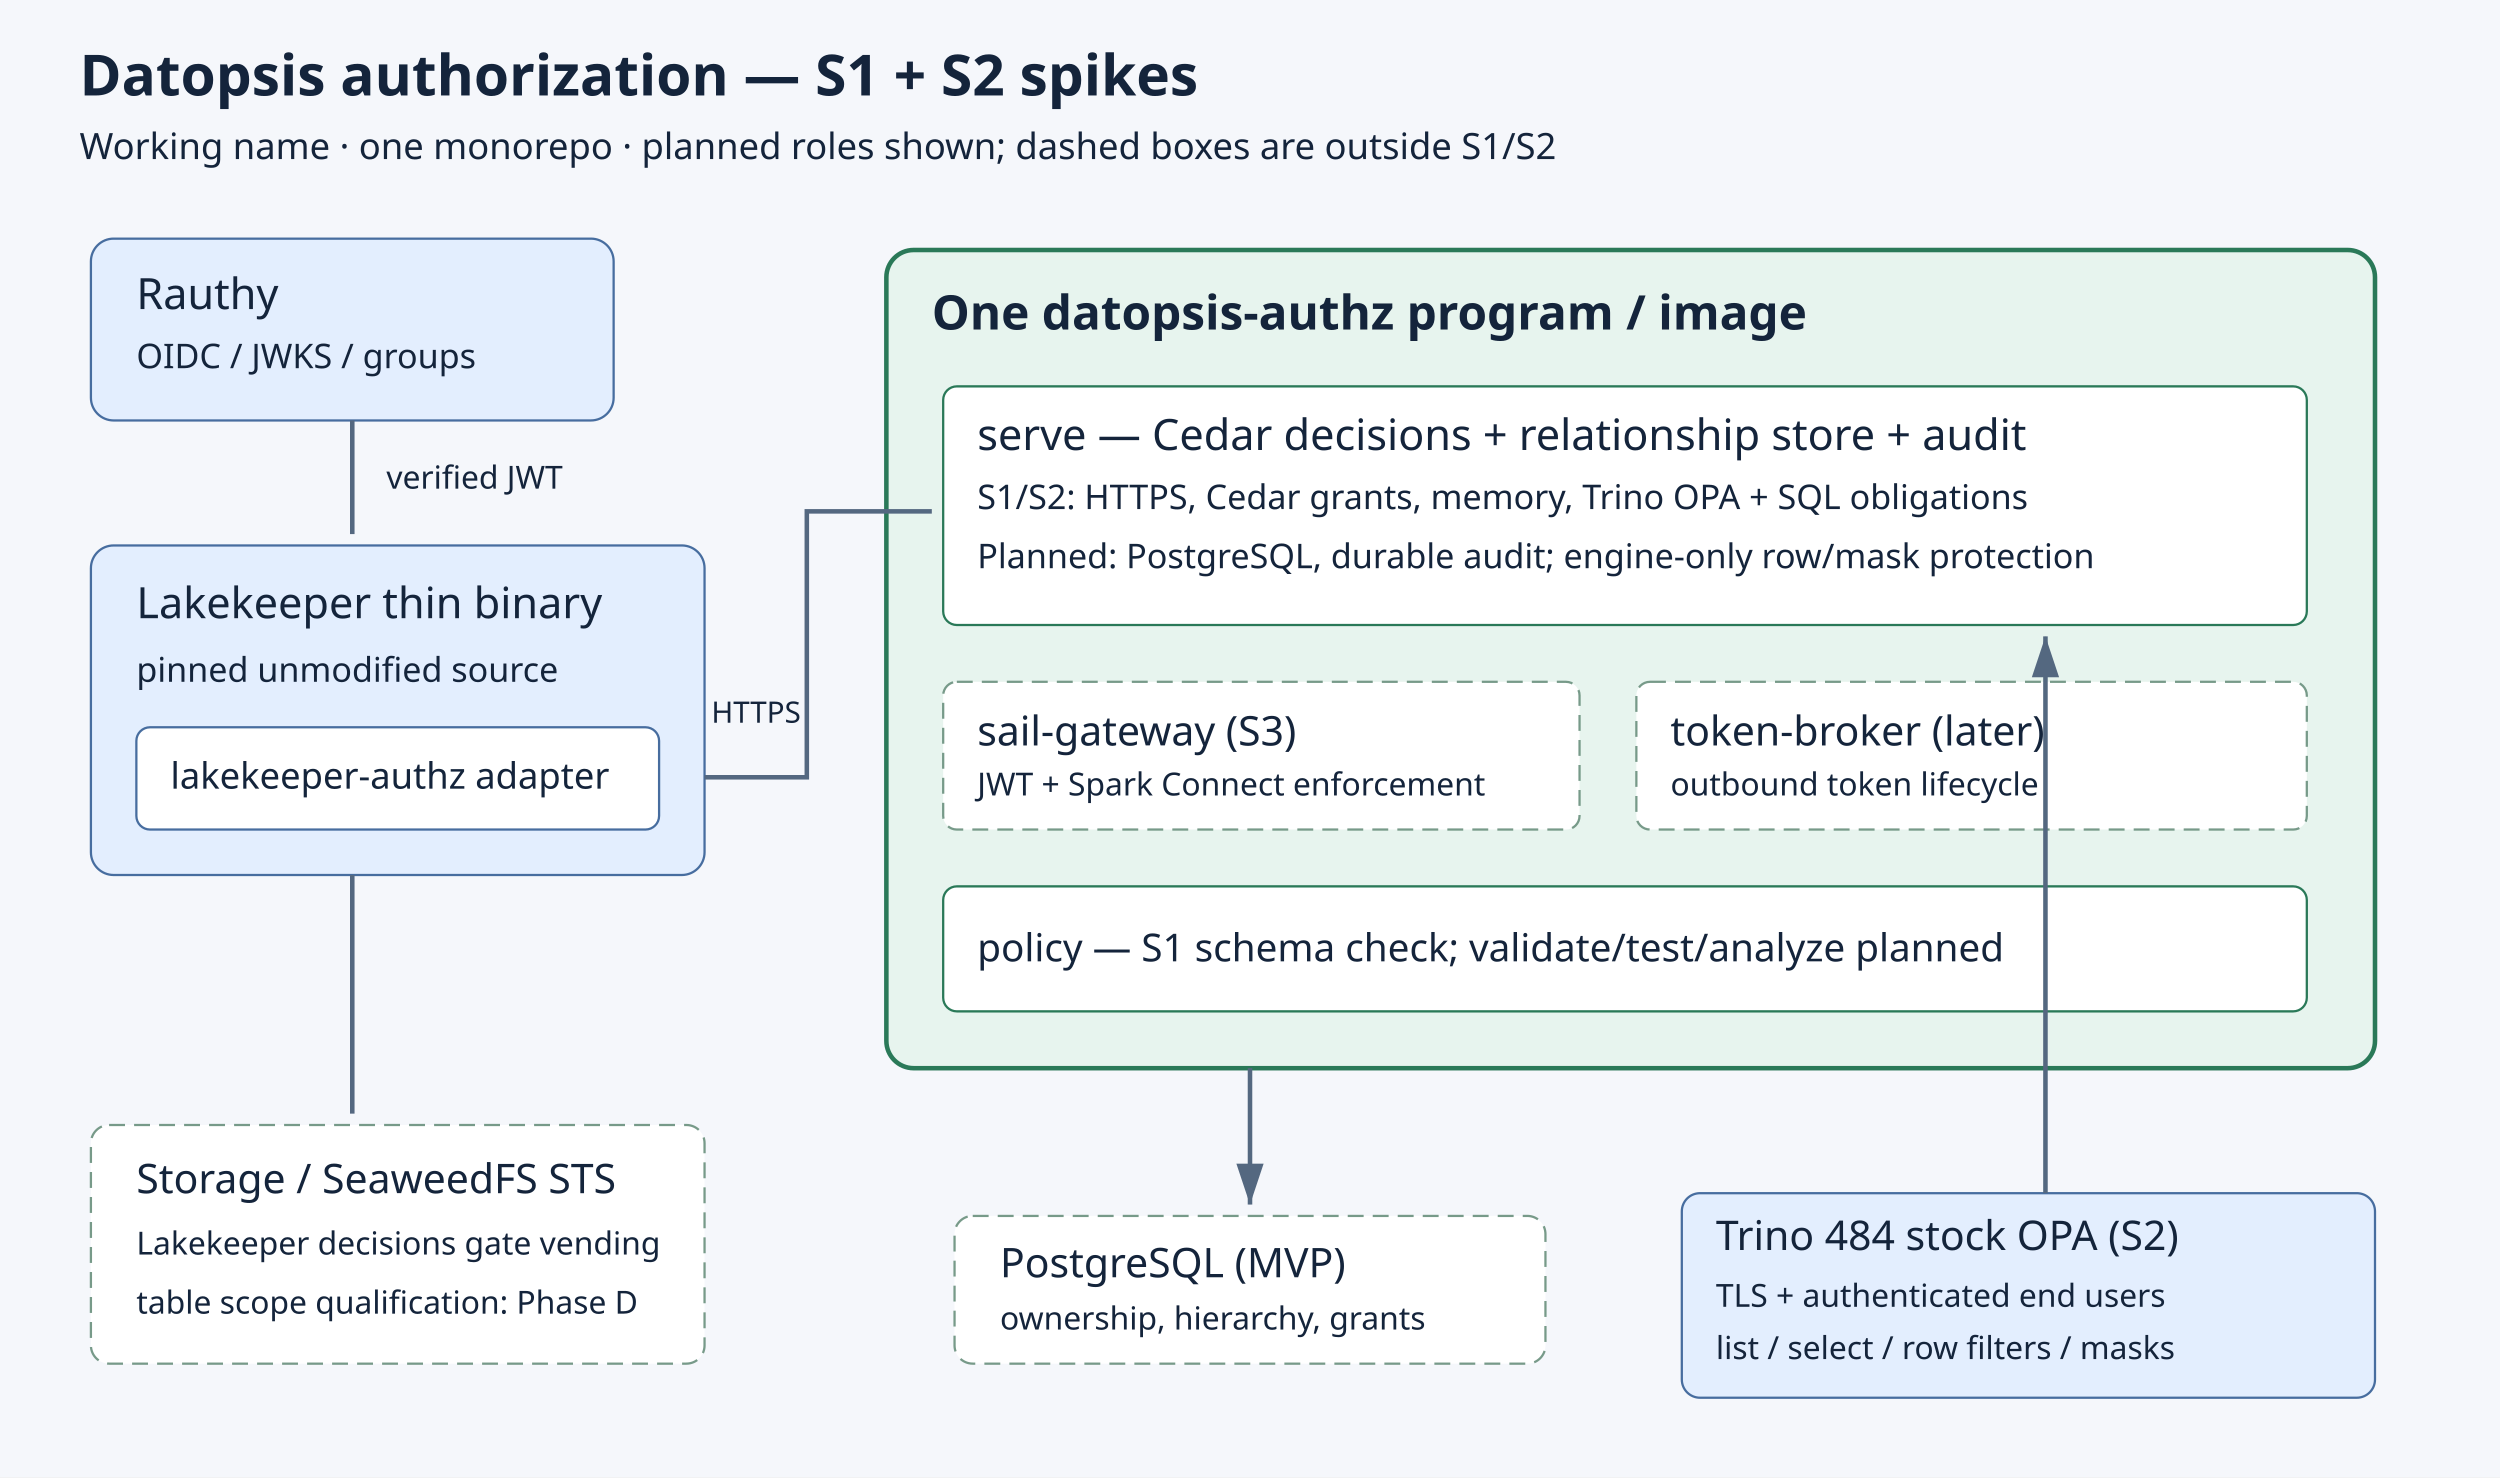
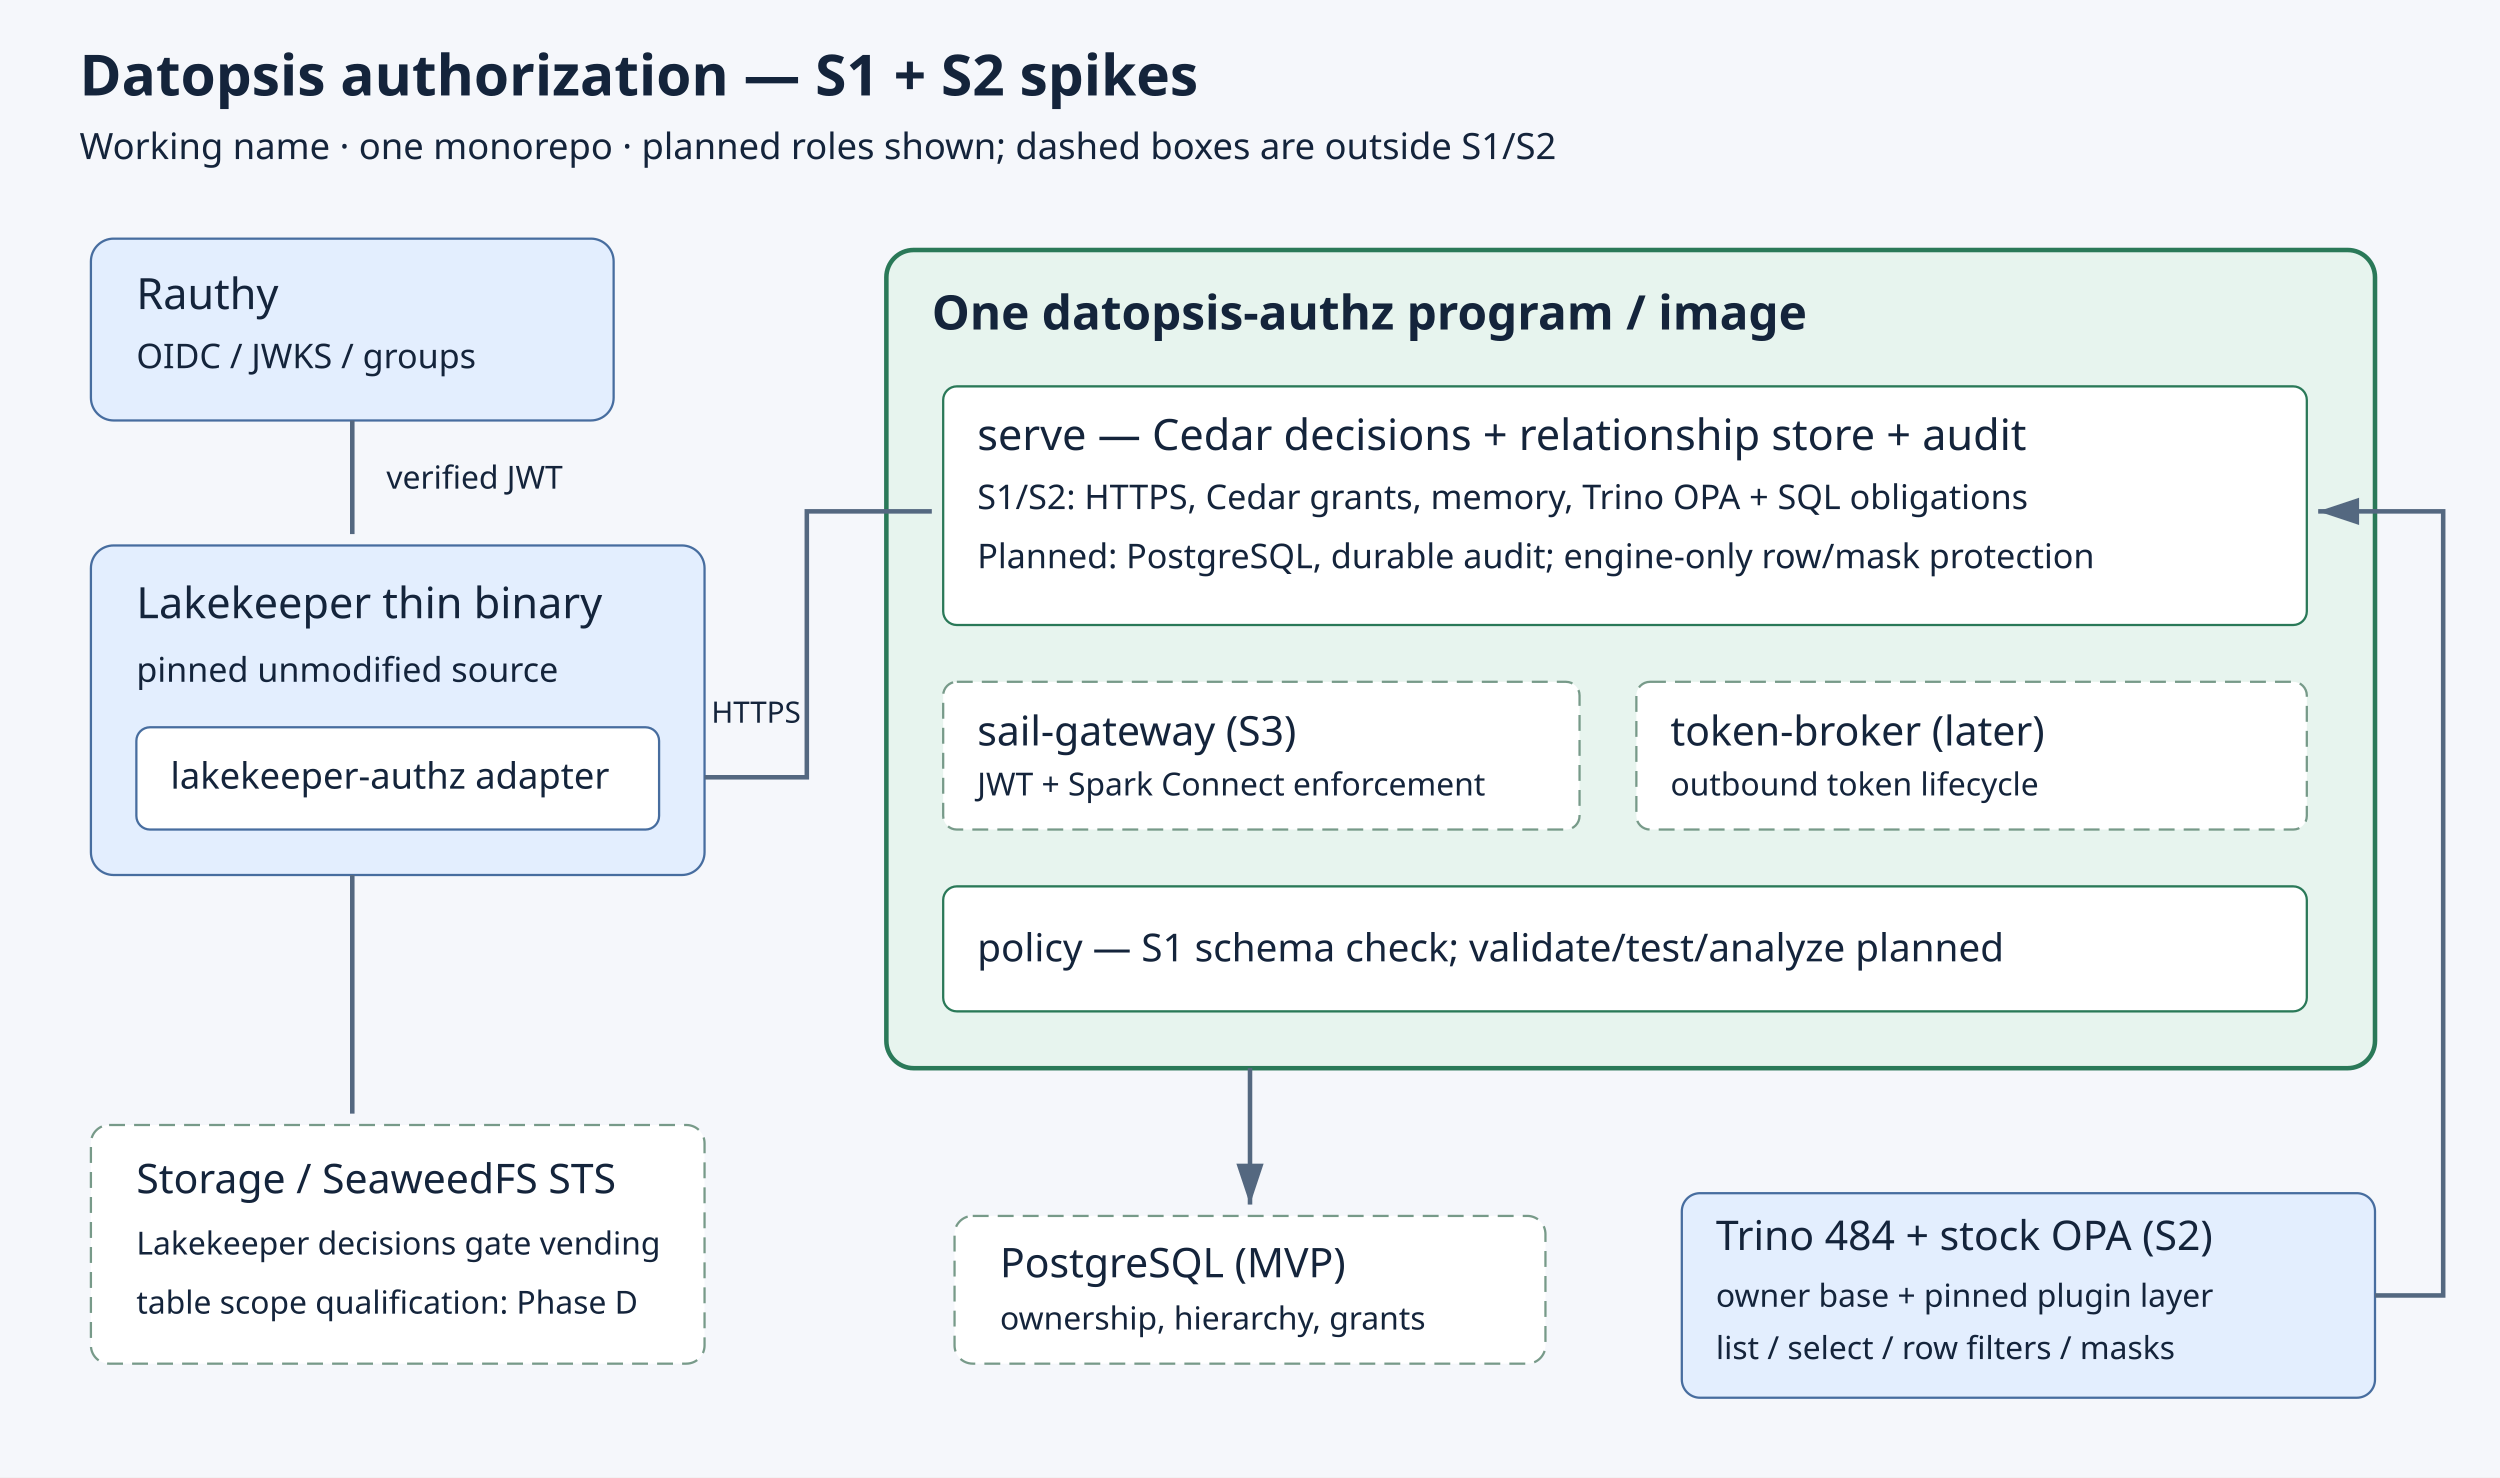
<svg xmlns="http://www.w3.org/2000/svg" width="1100" height="650" viewBox="0 0 1100 650" role="img" aria-labelledby="title desc">
  <defs>
    <marker id="arrow" markerWidth="10" markerHeight="10" refX="9" refY="3" orient="auto">
      <path d="M0,0 L0,6 L9,3z" fill="#546880" />
    </marker>
  </defs>
  <rect width="1100" height="650" fill="#f5f7fb" />
  <g font-family="sans-serif" fill="#14243b">
    <text x="35" y="42" font-size="25" font-weight="bold">Datopsis authorization — S1 + S2 spikes</text>
    <text x="35" y="70" font-size="16">Working name · one monorepo · planned roles shown; dashed boxes are outside S1/S2</text>
    <rect x="40" y="105" width="230" height="80" rx="10" fill="#e3eefe" stroke="#476d9f" />
    <text x="60" y="136" font-size="19">Rauthy</text>
    <text x="60" y="162" font-size="15">OIDC / JWKS / groups</text>
    <rect x="40" y="240" width="270" height="145" rx="10" fill="#e3eefe" stroke="#476d9f" />
    <text x="60" y="272" font-size="19">Lakekeeper thin binary</text>
    <text x="60" y="300" font-size="15">pinned unmodified source</text>
    <rect x="60" y="320" width="230" height="45" rx="6" fill="#fff" stroke="#476d9f" />
    <text x="75" y="347" font-size="16">lakekeeper-authz adapter</text>
    <rect x="390" y="110" width="655" height="360" rx="12" fill="#e7f4ee" stroke="#2a7958" stroke-width="2" />
    <text x="410" y="145" font-size="21" font-weight="bold">One datopsis-authz program / image</text>
    <rect x="415" y="170" width="600" height="105" rx="6" fill="#fff" stroke="#2a7958" />
    <text x="430" y="198" font-size="19">serve — Cedar decisions + relationship store + audit</text>
    <text x="430" y="224" font-size="15">S1/S2: HTTPS, Cedar grants, memory, Trino OPA + SQL obligations</text>
    <text x="430" y="250" font-size="15">Planned: PostgreSQL, durable audit; engine-only row/mask protection</text>
    <g stroke="#779a89" stroke-dasharray="7 4" fill="#fff">
      <rect x="415" y="300" width="280" height="65" rx="6" />
      <rect x="720" y="300" width="295" height="65" rx="6" />
    </g>
    <text x="430" y="328" font-size="18">sail-gateway (S3)</text>
    <text x="430" y="350" font-size="14">JWT + Spark Connect enforcement</text>
    <text x="735" y="328" font-size="18">token-broker (later)</text>
    <text x="735" y="350" font-size="14">outbound token lifecycle</text>
    <rect x="415" y="390" width="600" height="55" rx="6" fill="#fff" stroke="#2a7958" />
    <text x="430" y="423" font-size="17">policy — S1 schema check; validate/test/analyze planned</text>
    <rect x="740" y="525" width="305" height="90" rx="8" fill="#e3eefe" stroke="#476d9f" />
-     <text x="755" y="550" font-size="18">Trino 484 stock OPA (S2)</text>
-     <text x="755" y="575" font-size="14">TLS + authenticated end users</text>
+     <text x="755" y="550" font-size="18">Trino 484 + stock OPA (S2)</text>
+     <text x="755" y="575" font-size="14">owner base + pinned plugin layer</text>
    <text x="755" y="598" font-size="14">list / select / row filters / masks</text>
-     <path d="M900 525V280" fill="none" stroke="#546880" stroke-width="2" marker-end="url(#arrow)" />
+     <path d="M1045 570H1075V225H1020" fill="none" stroke="#546880" stroke-width="2" marker-end="url(#arrow)" />
    <rect x="420" y="535" width="260" height="65" rx="8" fill="#fff" stroke="#779a89" stroke-dasharray="7 4" />
    <text x="440" y="562" font-size="18">PostgreSQL (MVP)</text>
    <text x="440" y="585" font-size="14">ownership, hierarchy, grants</text>
    <rect x="40" y="495" width="270" height="105" rx="8" fill="#fff" stroke="#779a89" stroke-dasharray="7 4" />
    <text x="60" y="525" font-size="18">Storage / SeaweedFS STS</text>
    <text x="60" y="552" font-size="14">Lakekeeper decisions gate vending</text>
    <text x="60" y="578" font-size="14">table scope qualification: Phase D</text>
    <path d="M155 185V235 M310 342H355V225H410 M155 385V490 M550 470V530" fill="none" stroke="#546880" stroke-width="2" marker-end="url(#arrow)" />
    <text x="170" y="215" font-size="14">verified JWT</text>
    <text x="313" y="318" font-size="13">HTTPS</text>
  </g>
</svg>
